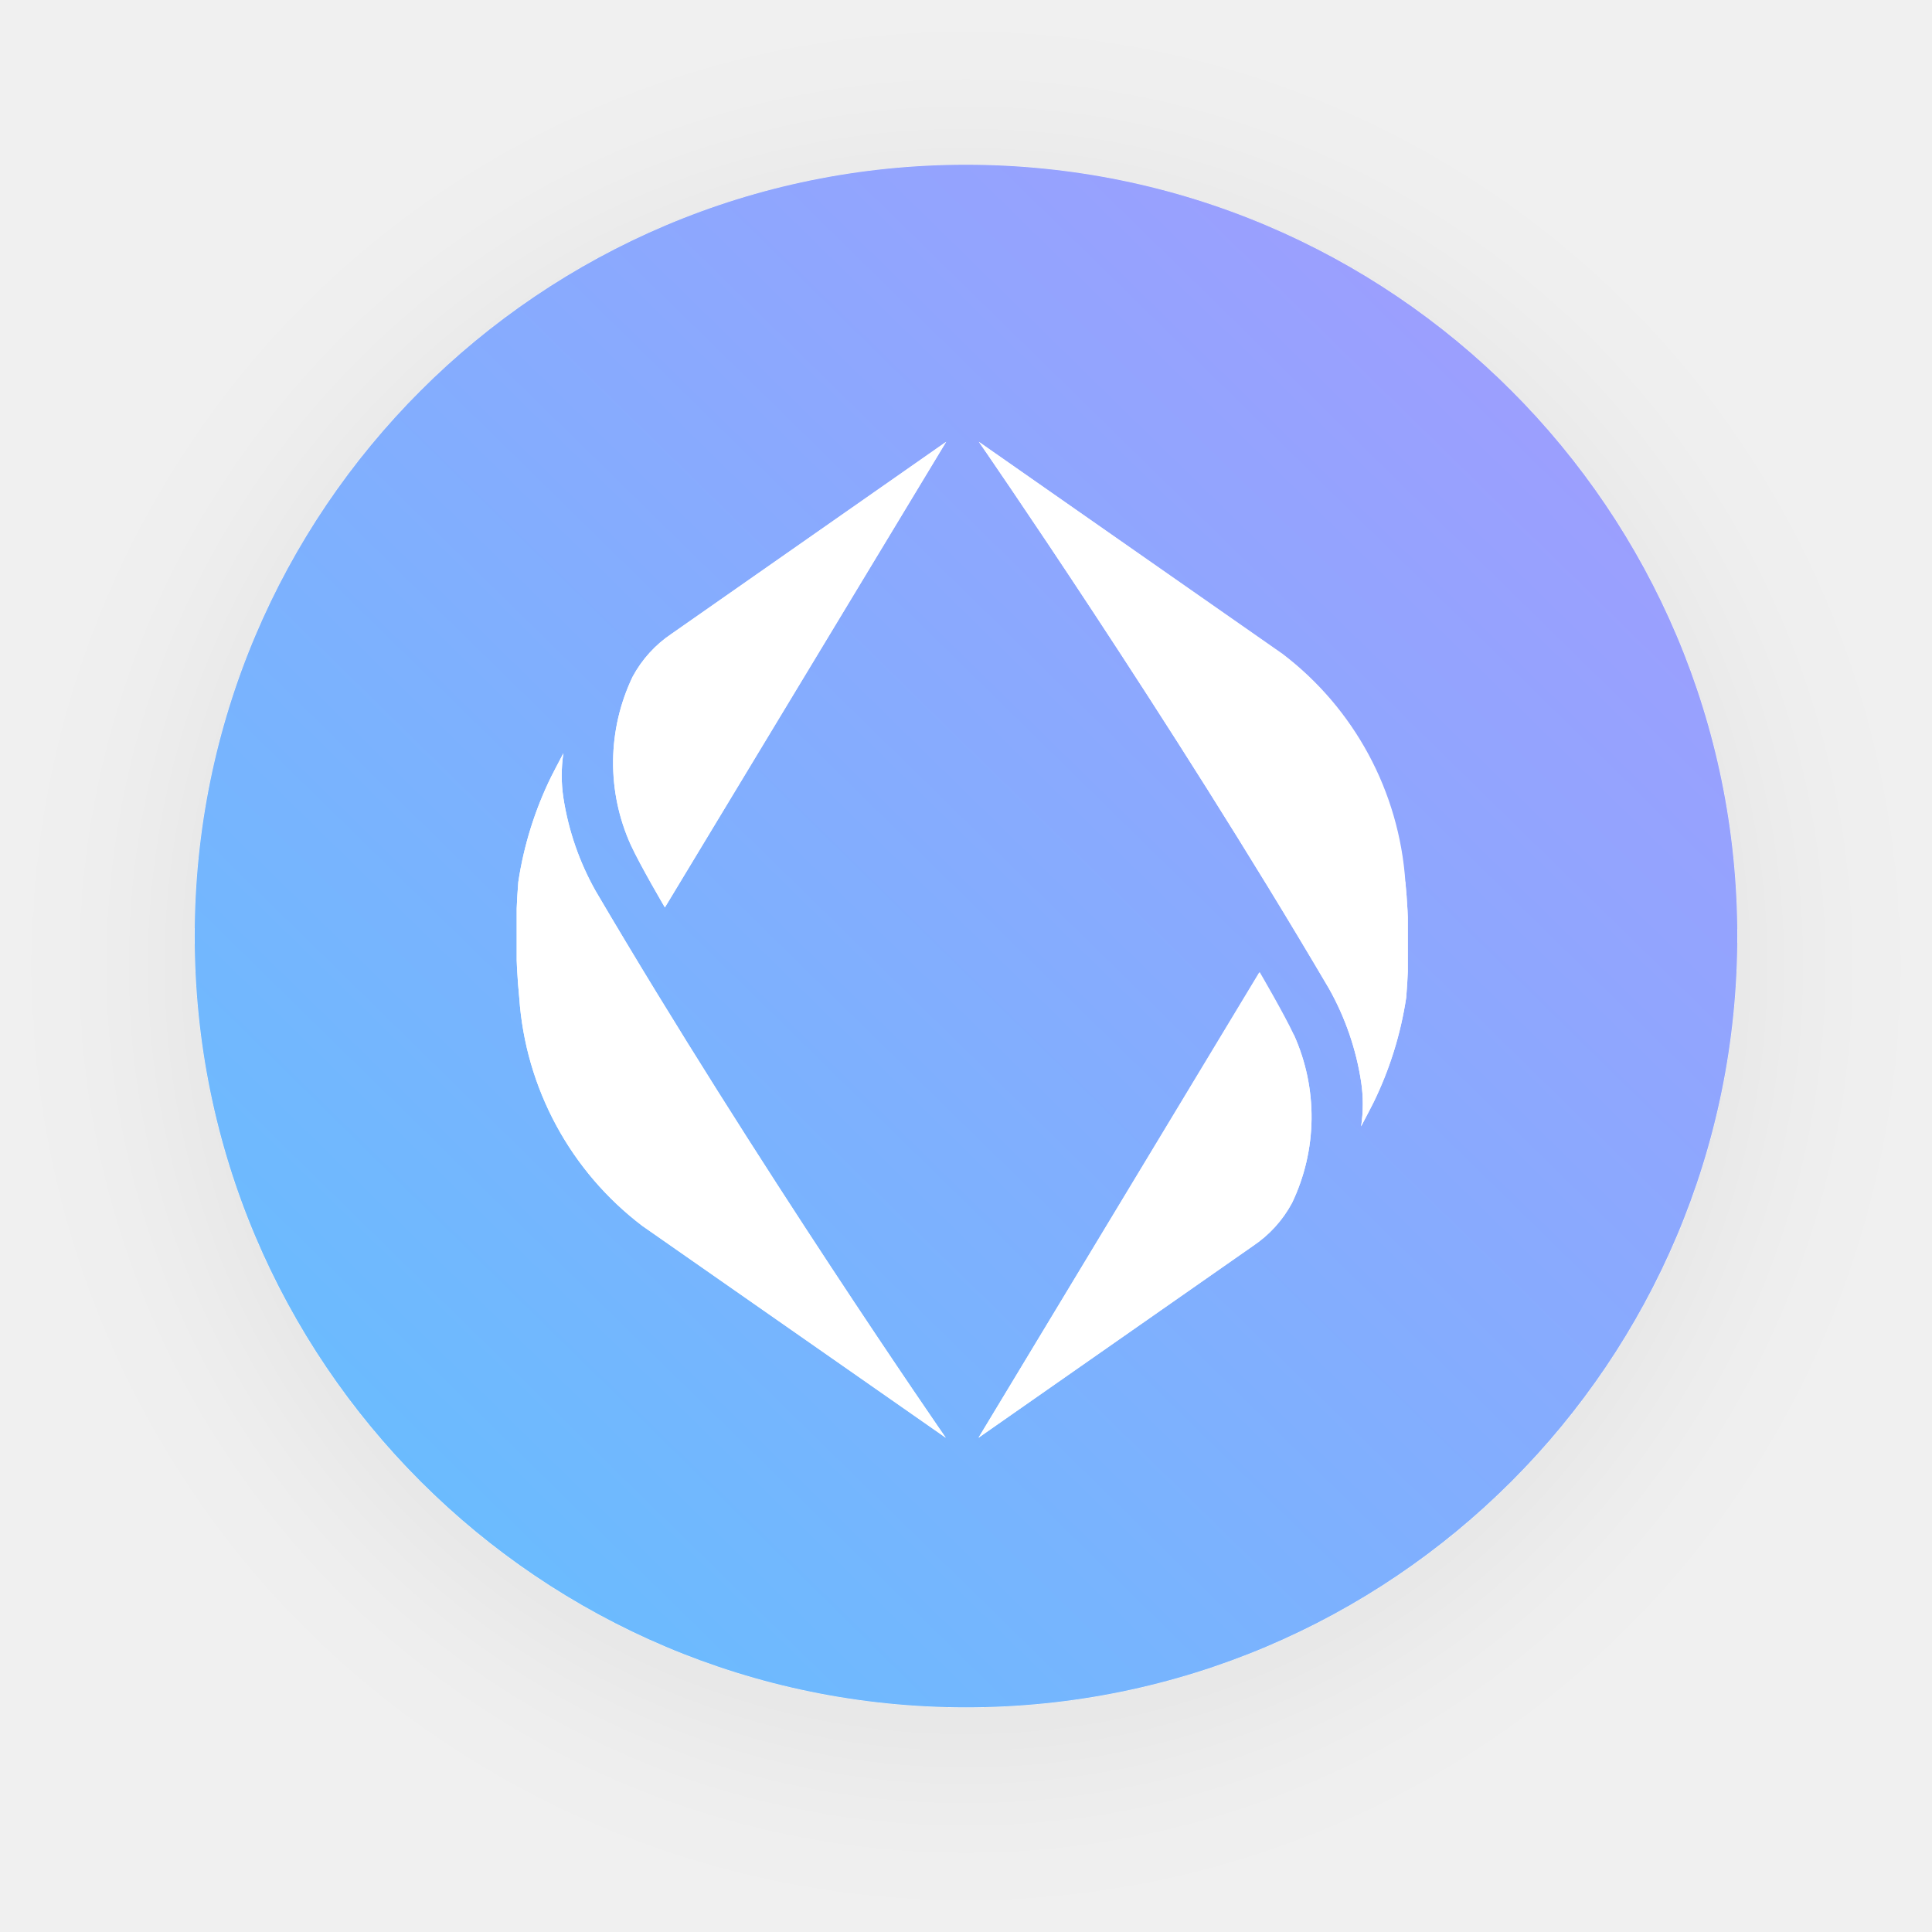
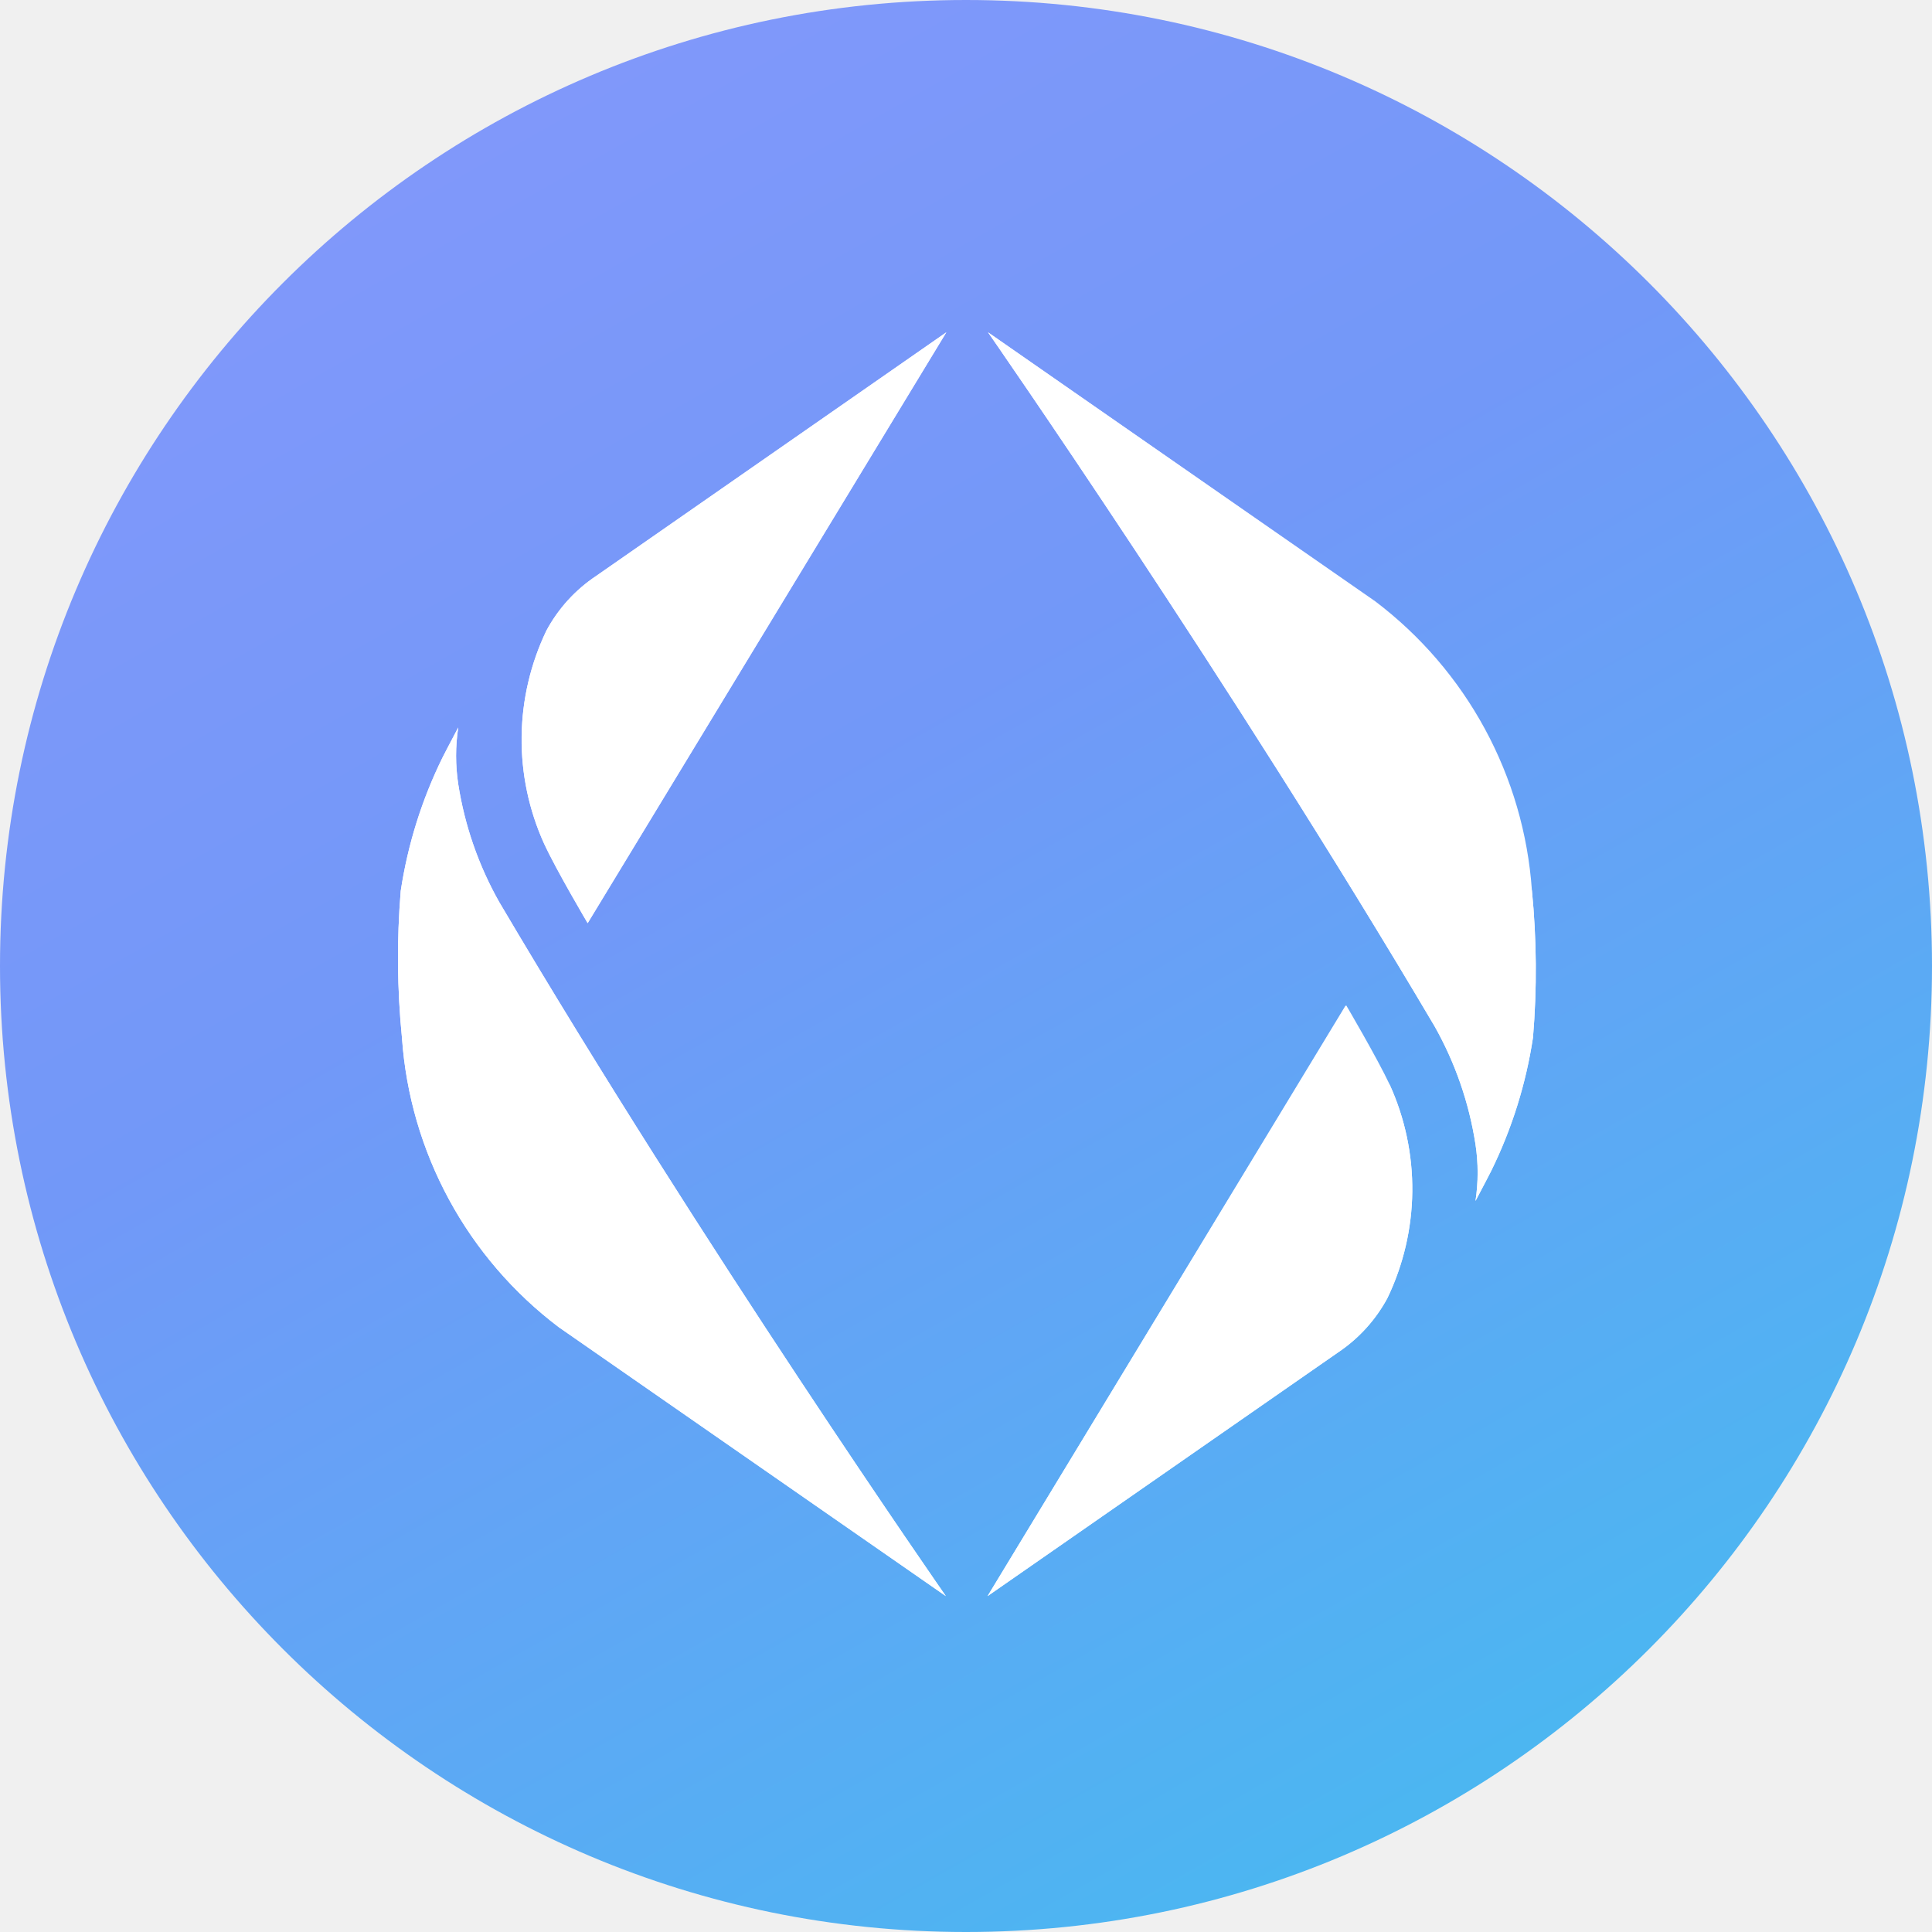
- <svg xmlns="http://www.w3.org/2000/svg" width="258" height="258" viewBox="0 0 258 258" fill="none">
-   <g filter="url(#filter0_d)">
-     <circle cx="129" cy="125" r="103" fill="url(#paint0_linear)" />
-   </g>
-   <g clip-path="url(#clip0)">
-     <path d="M84.228 112.808C85.541 115.617 88.79 121.171 88.79 121.171L126.35 59L89.692 84.631C87.508 86.09 85.716 88.065 84.474 90.381C82.804 93.876 81.917 97.694 81.875 101.567C81.832 105.441 82.635 109.277 84.228 112.808Z" fill="white" />
-     <path d="M69.345 133.28C69.758 139.227 71.437 145.016 74.267 150.261C77.097 155.506 81.013 160.085 85.754 163.691L126.301 192C126.301 192 100.932 155.394 79.535 118.969C77.368 115.121 75.912 110.913 75.236 106.548C74.936 104.571 74.936 102.561 75.236 100.584C74.678 101.619 73.595 103.739 73.595 103.739C71.425 108.169 69.947 112.907 69.213 117.786C68.791 122.944 68.835 128.13 69.345 133.28Z" fill="white" />
-     <path d="M172.789 138.192C171.476 135.383 168.227 129.829 168.227 129.829L130.666 192L167.324 166.386C169.509 164.927 171.301 162.952 172.543 160.635C174.215 157.138 175.103 153.318 175.146 149.441C175.188 145.564 174.384 141.725 172.789 138.192Z" fill="white" />
-     <path d="M187.672 117.72C187.258 111.774 185.58 105.984 182.75 100.739C179.92 95.494 176.003 90.915 171.263 87.309L130.715 59C130.715 59 156.068 95.606 177.482 132.031C179.642 135.88 181.093 140.088 181.764 144.452C182.064 146.429 182.064 148.439 181.764 150.416C182.322 149.381 183.405 147.261 183.405 147.261C185.575 142.831 187.053 138.093 187.787 133.214C188.215 128.056 188.176 122.871 187.672 117.72Z" fill="white" />
-     <path d="M84.474 90.381C85.716 88.065 87.508 86.09 89.692 84.631L126.35 59L88.79 121.187C88.79 121.187 85.508 115.634 84.228 112.824C82.633 109.291 81.828 105.452 81.871 101.575C81.913 97.699 82.802 93.878 84.474 90.381ZM69.345 133.28C69.758 139.227 71.437 145.016 74.267 150.261C77.097 155.506 81.013 160.085 85.754 163.691L126.301 192C126.301 192 100.932 155.394 79.535 118.969C77.368 115.121 75.912 110.913 75.236 106.548C74.936 104.571 74.936 102.561 75.236 100.584C74.678 101.619 73.595 103.739 73.595 103.739C71.425 108.169 69.947 112.907 69.213 117.786C68.791 122.944 68.835 128.13 69.345 133.28ZM172.723 138.209C171.41 135.399 168.161 129.846 168.161 129.846L130.666 192L167.324 166.386C169.509 164.927 171.301 162.952 172.543 160.635C174.215 157.138 175.103 153.318 175.146 149.441C175.188 145.564 174.384 141.725 172.789 138.192L172.723 138.209ZM187.606 117.737C187.192 111.79 185.514 106 182.684 100.755C179.854 95.51 175.938 90.931 171.197 87.325L130.715 59C130.715 59 156.068 95.606 177.482 132.031C179.642 135.88 181.093 140.088 181.764 144.452C182.064 146.429 182.064 148.439 181.764 150.416C182.322 149.381 183.405 147.261 183.405 147.261C185.575 142.831 187.053 138.093 187.787 133.214C188.215 128.056 188.176 122.871 187.672 117.72L187.606 117.737Z" fill="white" />
-   </g>
+ <svg xmlns="http://www.w3.org/2000/svg" width="500" height="500" viewBox="0 0 500 500" fill="none">
+   <rect width="500" height="500" rx="250" fill="url(#paint0_linear_2:26)" />
+   <path d="M140.815 218.325C144.059 225.234 152.088 238.891 152.088 238.891L244.912 86L154.319 149.031C148.92 152.619 144.492 157.476 141.423 163.173C137.297 171.767 135.105 181.155 135 190.682C134.895 200.208 136.879 209.642 140.815 218.325Z" fill="white" />
+   <path d="M104.034 268.669C105.057 283.294 109.204 297.532 116.198 310.43C123.191 323.329 132.87 334.589 144.586 343.458L244.79 413.075C244.79 413.075 182.097 323.054 129.217 233.477C123.863 224.013 120.264 213.666 118.592 202.931C117.852 198.07 117.852 193.125 118.592 188.264C117.213 190.81 114.537 196.022 114.537 196.022C109.175 206.917 105.523 218.568 103.709 230.568C102.665 243.252 102.774 256.004 104.034 268.669Z" fill="white" />
+   <path d="M359.674 280.75C356.43 273.841 348.401 260.184 348.401 260.184L255.577 413.075L346.17 350.084C351.568 346.496 355.997 341.64 359.066 335.943C363.198 327.343 365.393 317.947 365.499 308.414C365.604 298.88 363.616 289.438 359.674 280.75Z" fill="white" />
+   <path d="M396.455 230.406C395.432 215.781 391.285 201.543 384.291 188.645C377.297 175.746 367.618 164.486 355.903 155.617L255.698 86C255.698 86 318.351 176.021 371.272 265.598C376.611 275.065 380.196 285.412 381.856 296.144C382.596 301.005 382.596 305.95 381.856 310.811C383.235 308.265 385.911 303.053 385.911 303.053C391.273 292.158 394.925 280.507 396.738 268.507C397.796 255.824 397.701 243.072 396.455 230.406Z" fill="white" />
+   <path d="M141.423 163.173C144.492 157.476 148.92 152.619 154.319 149.031L244.912 86L152.088 238.931C152.088 238.931 143.978 225.275 140.815 218.365C136.873 209.677 134.885 200.236 134.99 190.702C135.095 181.168 137.291 171.772 141.423 163.173ZM104.034 268.669C105.057 283.294 109.204 297.532 116.198 310.43C123.191 323.329 132.87 334.589 144.586 343.458L244.79 413.075C244.79 413.075 182.097 323.054 129.217 233.477C123.863 224.013 120.264 213.666 118.592 202.931C117.852 198.07 117.852 193.125 118.592 188.264C117.213 190.81 114.537 196.022 114.537 196.022C109.175 206.917 105.523 218.568 103.709 230.568C102.665 243.252 102.774 256.004 104.034 268.669ZM359.512 280.79C356.268 273.881 348.238 260.224 348.238 260.224L255.577 413.075L346.17 350.084C351.568 346.496 355.997 341.64 359.066 335.943C363.198 327.343 365.393 317.947 365.499 308.414C365.604 298.88 363.616 289.438 359.674 280.75L359.512 280.79ZM396.292 230.446C395.269 215.822 391.122 201.583 384.129 188.685C377.135 175.787 367.456 164.526 355.74 155.657L255.698 86C255.698 86 318.351 176.021 371.272 265.598C376.611 275.065 380.196 285.412 381.856 296.144C382.596 301.005 382.596 305.95 381.856 310.811C383.235 308.265 385.911 303.053 385.911 303.053C391.273 292.158 394.925 280.507 396.738 268.507C397.796 255.824 397.701 243.072 396.455 230.406L396.292 230.446Z" fill="white" />
  <defs>
-     <filter id="filter0_d" x="0" y="0" width="258" height="258" filterUnits="userSpaceOnUse" color-interpolation-filters="sRGB">
-       <feFlood flood-opacity="0" result="BackgroundImageFix" />
-       <feColorMatrix in="SourceAlpha" type="matrix" values="0 0 0 0 0 0 0 0 0 0 0 0 0 0 0 0 0 0 127 0" result="hardAlpha" />
-       <feOffset dy="4" />
-       <feGaussianBlur stdDeviation="13" />
-       <feComposite in2="hardAlpha" operator="out" />
-       <feColorMatrix type="matrix" values="0 0 0 0 0 0 0 0 0 0 0 0 0 0 0 0 0 0 0.06 0" />
-       <feBlend mode="normal" in2="BackgroundImageFix" result="effect1_dropShadow" />
-       <feBlend mode="normal" in="SourceGraphic" in2="effect1_dropShadow" result="shape" />
-     </filter>
-     <linearGradient id="paint0_linear" x1="52.821" y1="213.472" x2="226.04" y2="36.528" gradientUnits="userSpaceOnUse">
-       <stop stop-color="#68BDFE" />
-       <stop offset="1" stop-color="#A29BFE" />
+     <linearGradient id="paint0_linear_2:26" x1="333.042" y1="559.259" x2="-152.934" y2="-296.125" gradientUnits="userSpaceOnUse">
+       <stop stop-color="#44BCF0" />
+       <stop offset="0.379" stop-color="#7298F8" />
+       <stop offset="1" stop-color="#A099FF" />
    </linearGradient>
-     <clipPath id="clip0">
-       <rect width="119" height="133" fill="white" transform="translate(69 59)" />
-     </clipPath>
  </defs>
</svg>
